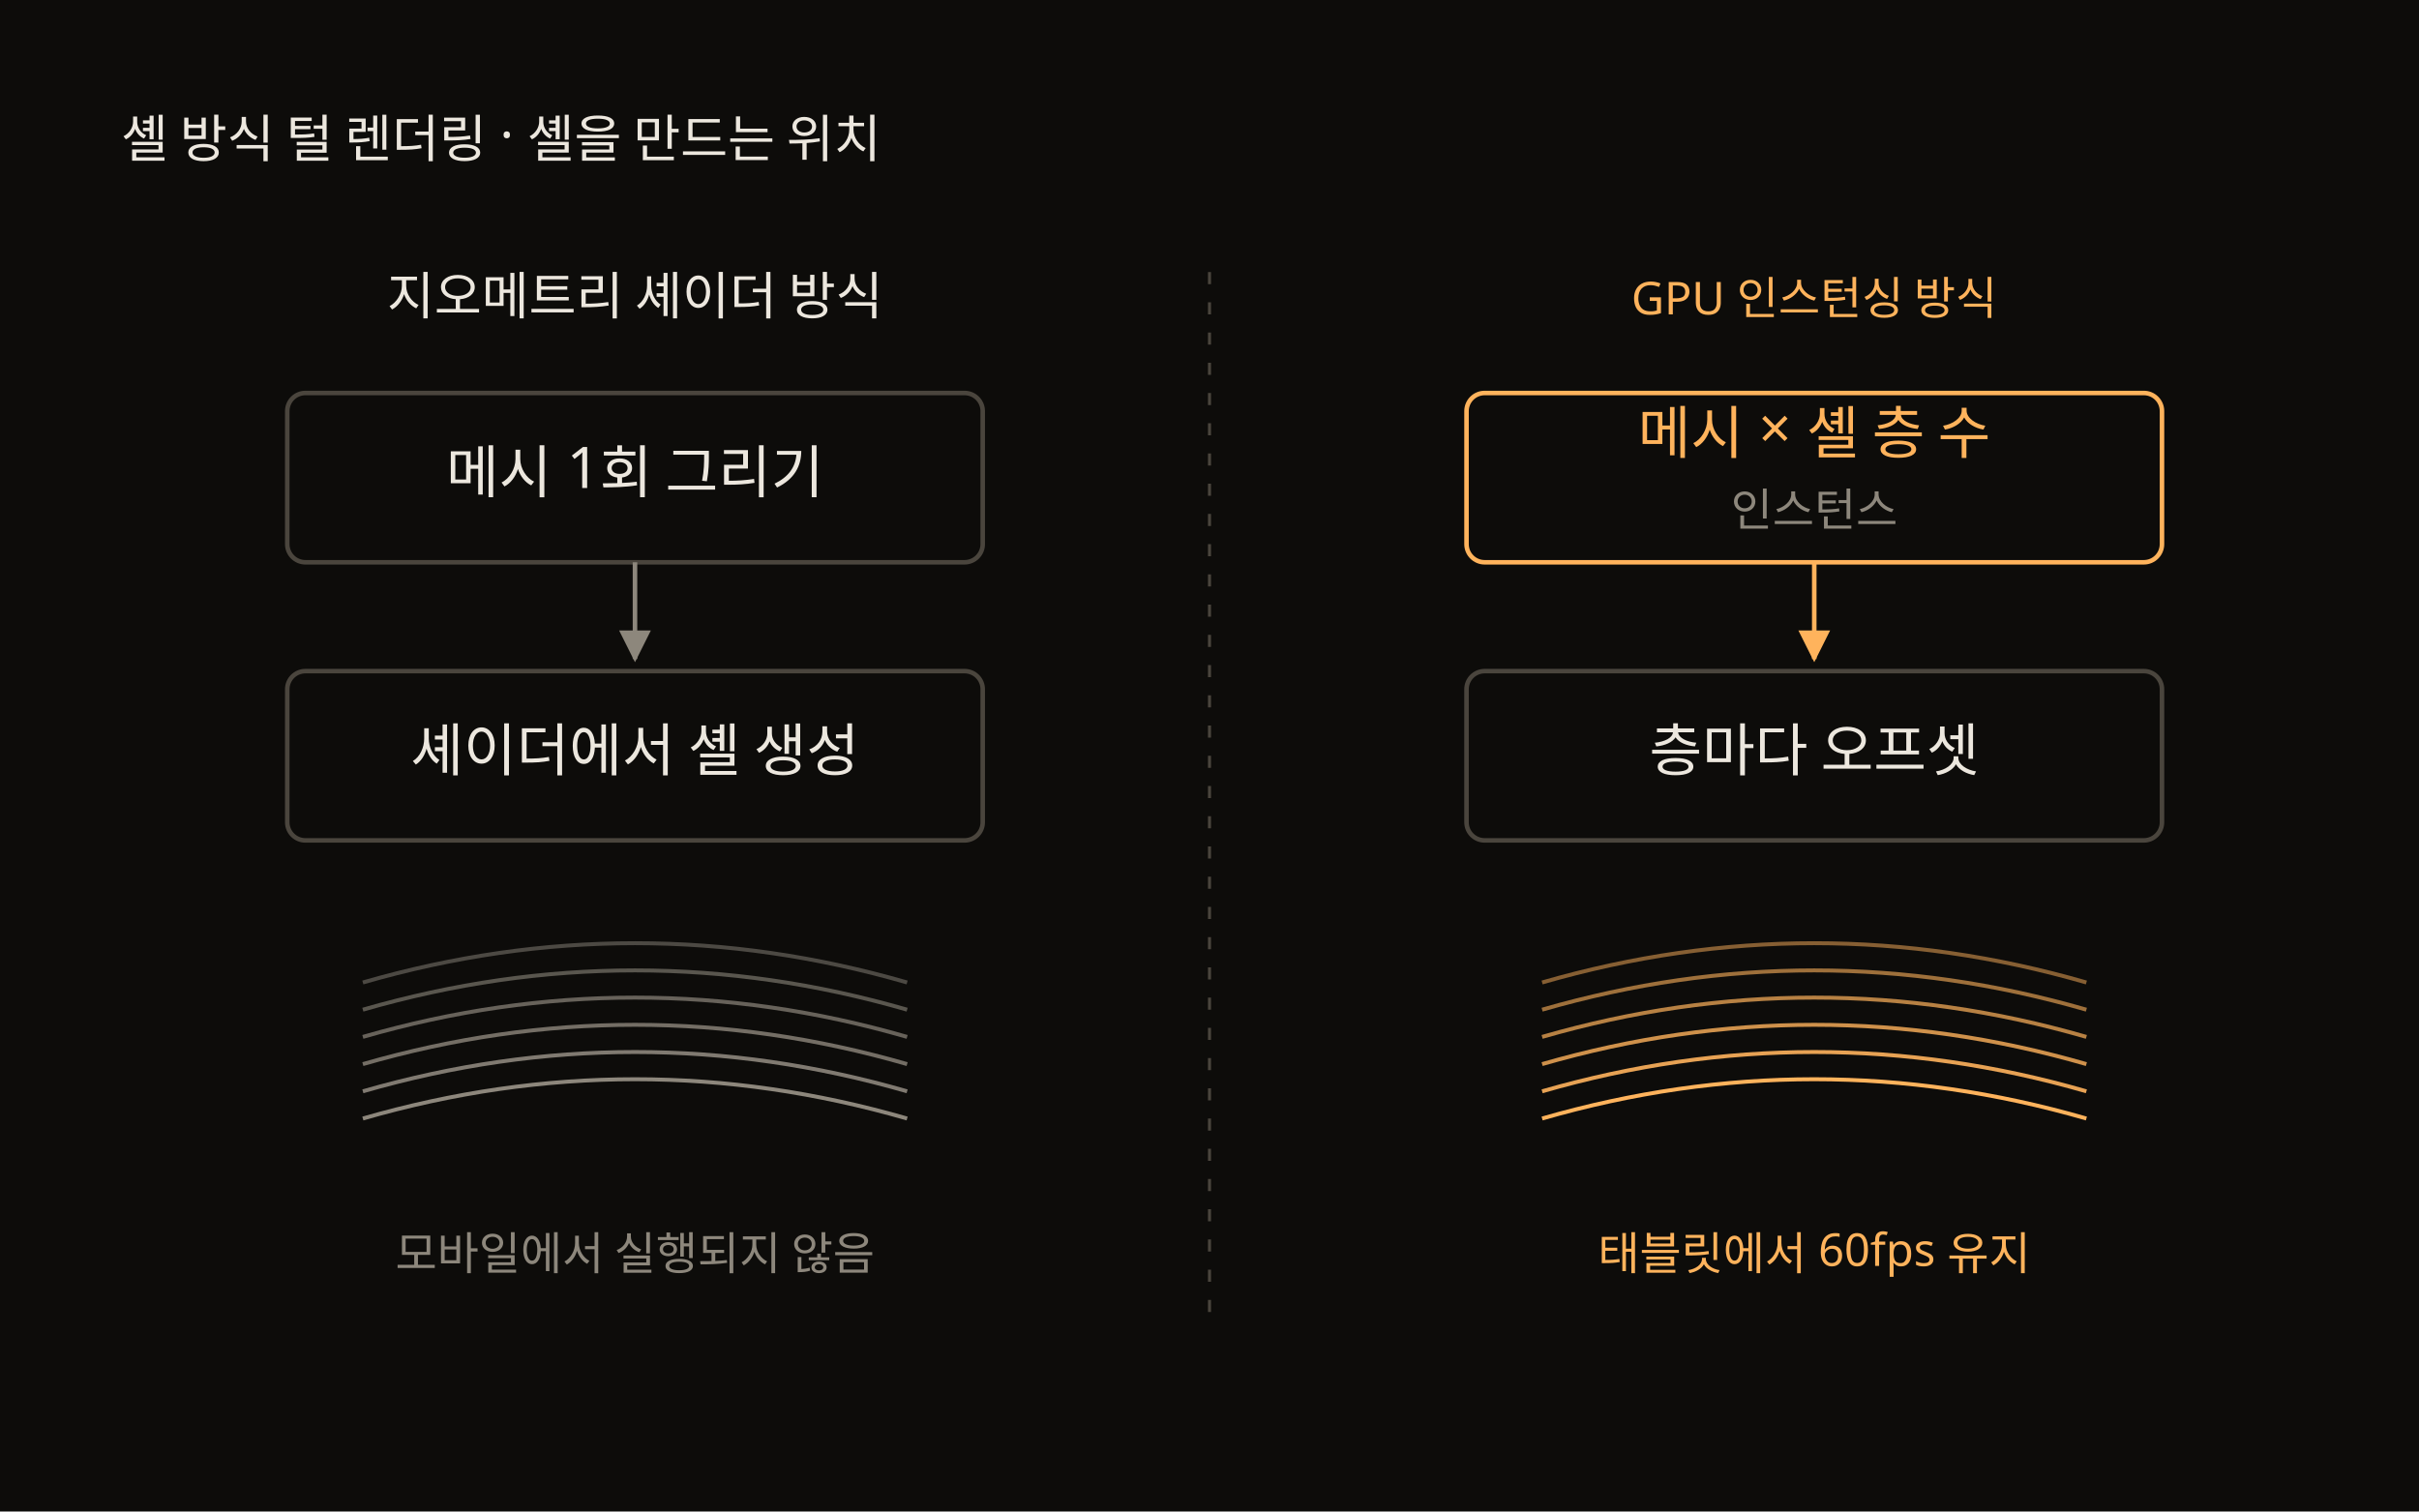
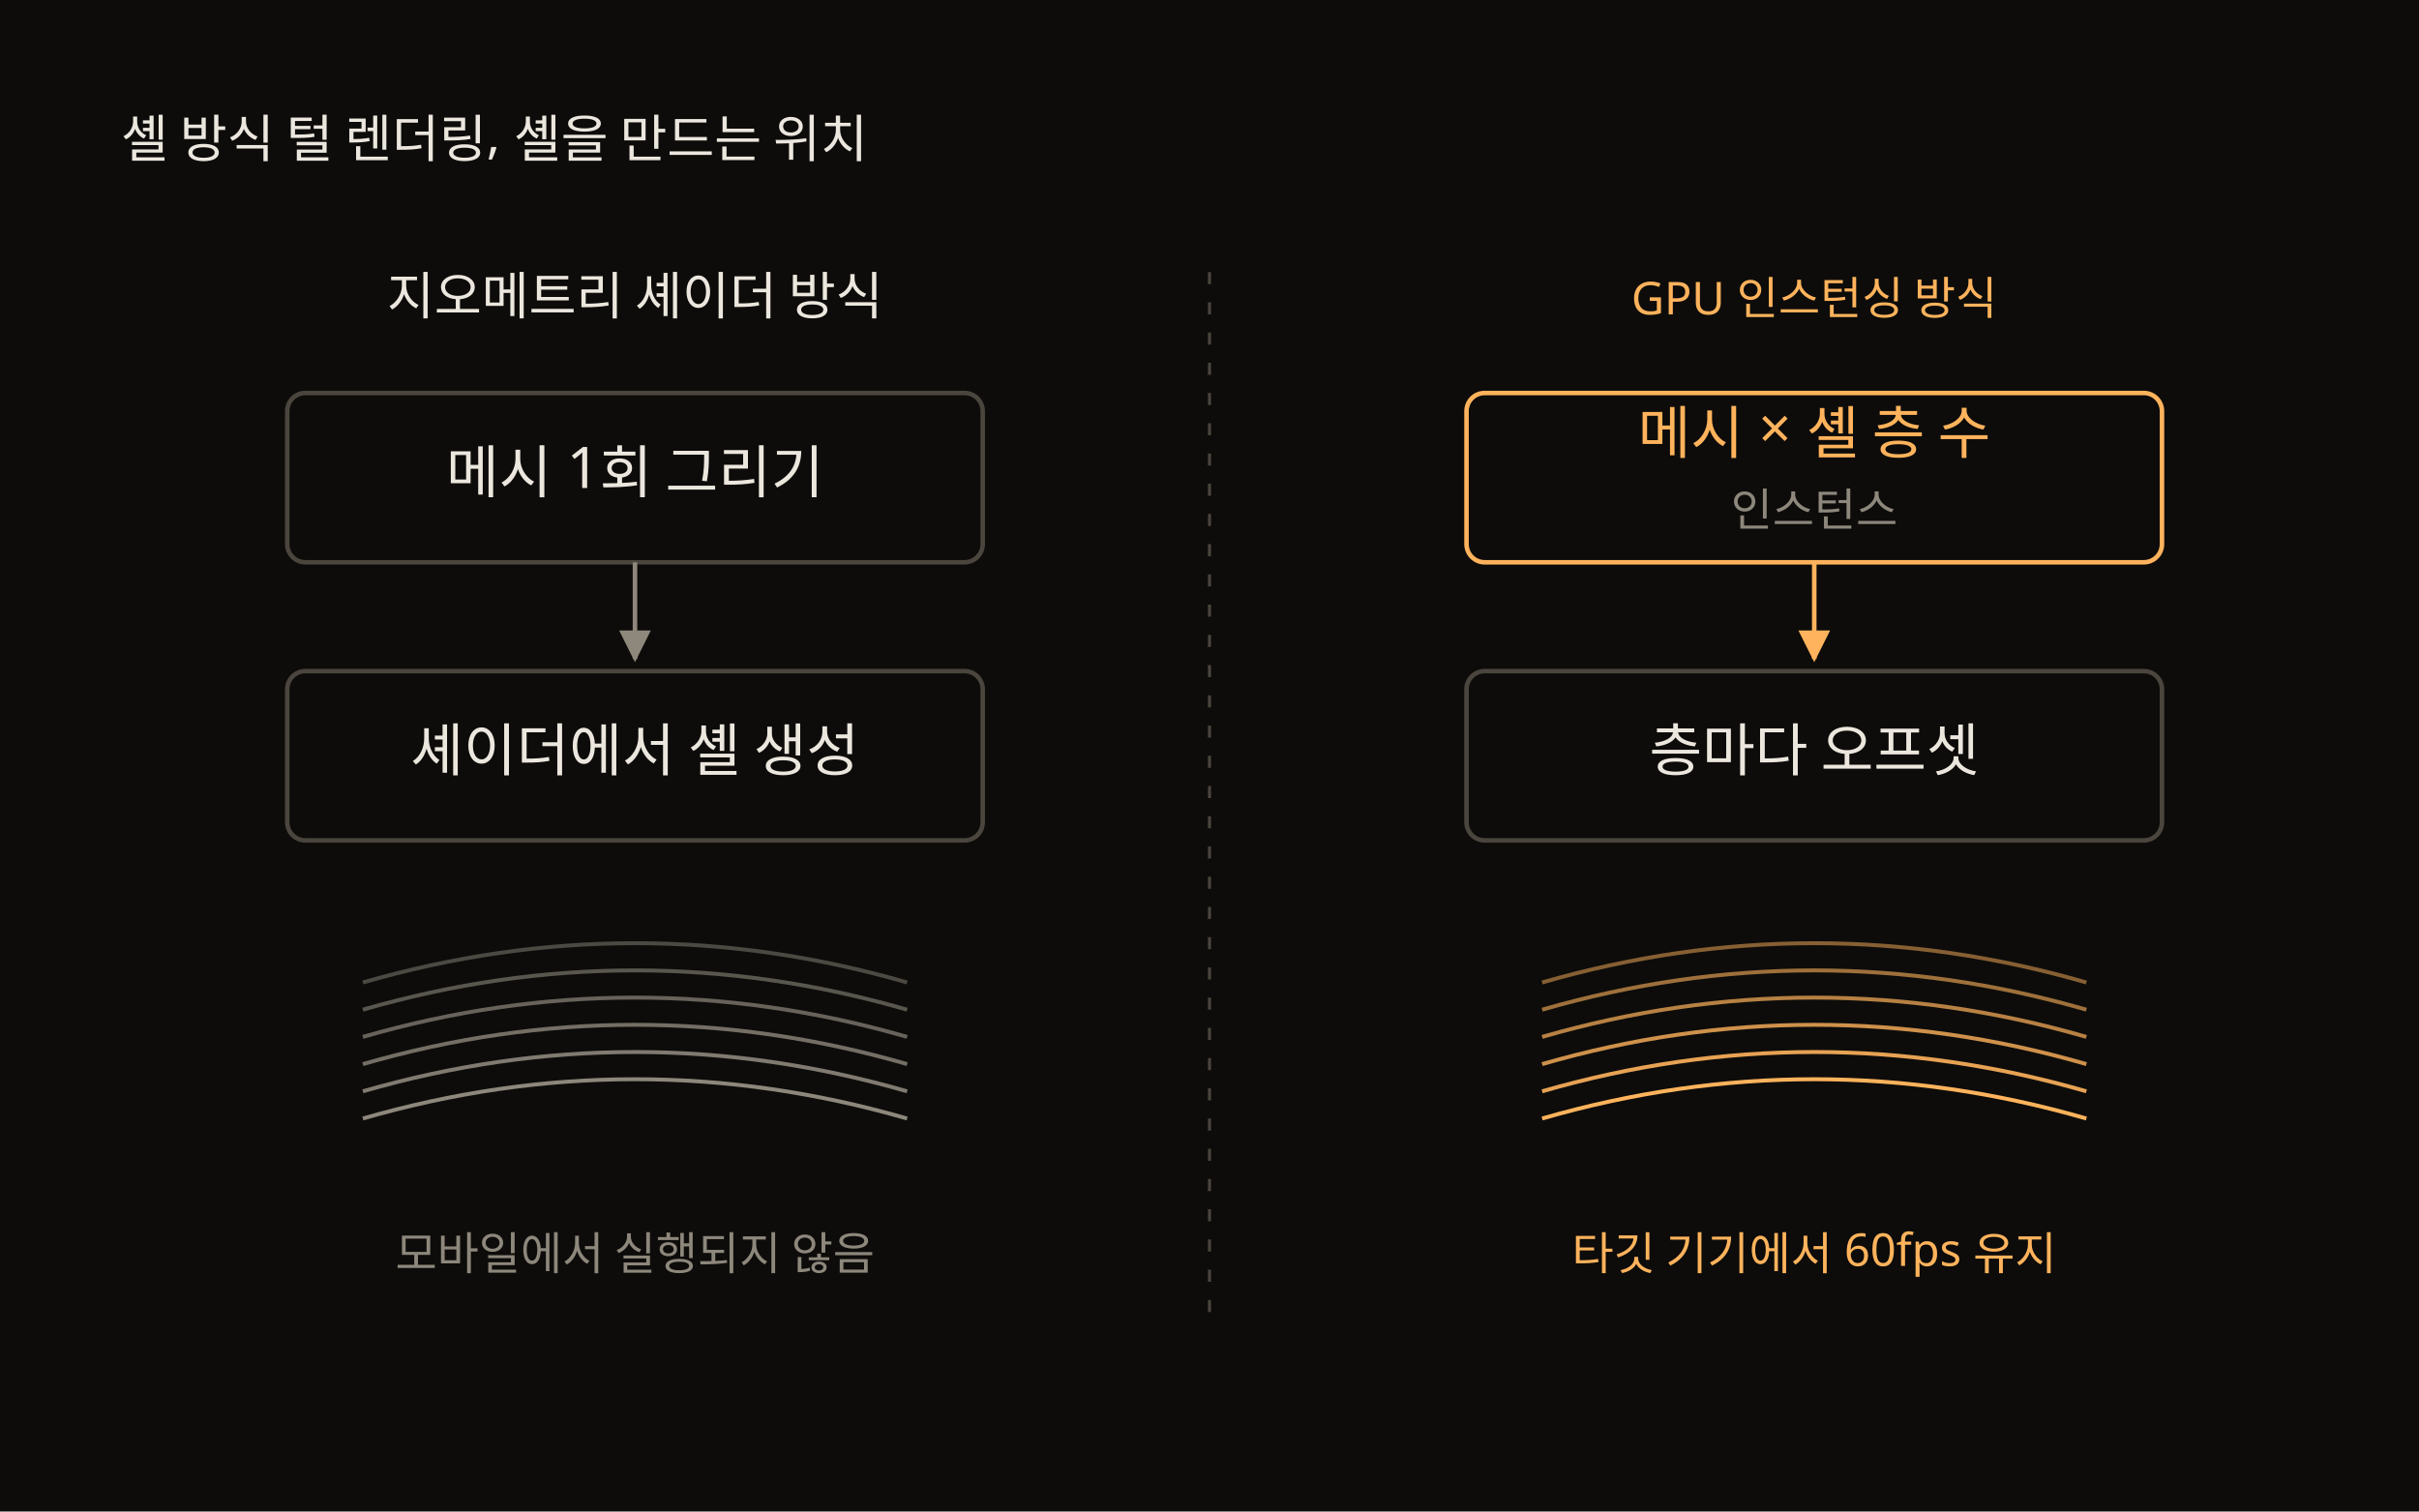
<svg xmlns="http://www.w3.org/2000/svg" viewBox="0 0 800 500" font-family="'Noto Sans KR','Apple SD Gothic Neo','Malgun Gothic',sans-serif" role="img">
  <defs>
    <marker id="a" viewBox="0 0 10 10" refX="9" refY="5" markerWidth="7" markerHeight="7" orient="auto-start-reverse">
      <path d="M0 0L10 5L0 10z" fill="#8d877c" />
    </marker>
    <marker id="h" viewBox="0 0 10 10" refX="9" refY="5" markerWidth="7" markerHeight="7" orient="auto-start-reverse">
      <path d="M0 0L10 5L0 10z" fill="#ffb35c" />
    </marker>
  </defs>
  <rect width="800" height="500" fill="#0d0c0a" />
-   <text x="40" y="52" text-anchor="start" font-size="17" fill="#ece7de">셸 방식 털 렌더링 · 셸을 만드는 위치</text>
+   <text x="40" y="52" text-anchor="start" font-size="17" fill="#ece7de">셸 방식 털 렌더링, 셸을 만드는 위치</text>
  <line x1="400" y1="90" x2="400" y2="440" stroke="#4a453d" stroke-dasharray="4 6" />
  <text x="210" y="104" text-anchor="middle" font-size="17" fill="#ece7de">지오메트리 셰이더 방식</text>
  <rect x="95" y="130" width="230" height="56" rx="6" fill="none" stroke="#4a453d" stroke-width="1.5" />
  <text x="210.0" y="163.0" text-anchor="middle" font-size="19" fill="#ece7de">메시 1회 그리기</text>
  <line x1="210" y1="186" x2="210" y2="218" stroke="#8d877c" stroke-width="1.5" marker-end="url(#a)" />
  <rect x="95" y="222" width="230" height="56" rx="6" fill="none" stroke="#4a453d" stroke-width="1.5" />
  <text x="210.0" y="255.0" text-anchor="middle" font-size="19" fill="#ece7de">셰이더에서 셸 생성</text>
  <path d="M120 370 Q210 344 300 370" fill="none" stroke="#8d877c" stroke-opacity="1.00" stroke-width="1.3" />
  <path d="M120 361 Q210 335 300 361" fill="none" stroke="#8d877c" stroke-opacity="0.90" stroke-width="1.3" />
  <path d="M120 352 Q210 326 300 352" fill="none" stroke="#8d877c" stroke-opacity="0.80" stroke-width="1.3" />
  <path d="M120 343 Q210 317 300 343" fill="none" stroke="#8d877c" stroke-opacity="0.70" stroke-width="1.3" />
  <path d="M120 334 Q210 308 300 334" fill="none" stroke="#8d877c" stroke-opacity="0.60" stroke-width="1.3" />
  <path d="M120 325 Q210 299 300 325" fill="none" stroke="#8d877c" stroke-opacity="0.50" stroke-width="1.3" />
  <text x="210" y="420" text-anchor="middle" font-size="15" fill="#8d877c">모바일에서 실행되지 않음</text>
  <text x="600" y="104" text-anchor="middle" font-size="15" fill="#ffb35c">GPU 인스턴싱 방식</text>
  <rect x="485" y="130" width="230" height="56" rx="6" fill="none" stroke="#ffb35c" stroke-width="1.5" />
  <text x="600.0" y="150.0" text-anchor="middle" font-size="19" fill="#ffb35c">메시 × 셸 층 수</text>
  <text x="600.0" y="174.0" text-anchor="middle" font-size="15" fill="#8d877c">인스턴스</text>
  <line x1="600" y1="186" x2="600" y2="218" stroke="#ffb35c" stroke-width="1.5" marker-end="url(#h)" />
  <rect x="485" y="222" width="230" height="56" rx="6" fill="none" stroke="#4a453d" stroke-width="1.5" />
  <text x="600.0" y="255.0" text-anchor="middle" font-size="19" fill="#ece7de">층마다 오프셋</text>
  <path d="M510 370 Q600 344 690 370" fill="none" stroke="#ffb35c" stroke-opacity="1.00" stroke-width="1.3" />
  <path d="M510 361 Q600 335 690 361" fill="none" stroke="#ffb35c" stroke-opacity="0.90" stroke-width="1.3" />
  <path d="M510 352 Q600 326 690 352" fill="none" stroke="#ffb35c" stroke-opacity="0.80" stroke-width="1.3" />
  <path d="M510 343 Q600 317 690 343" fill="none" stroke="#ffb35c" stroke-opacity="0.70" stroke-width="1.3" />
  <path d="M510 334 Q600 308 690 334" fill="none" stroke="#ffb35c" stroke-opacity="0.60" stroke-width="1.3" />
  <path d="M510 325 Q600 299 690 325" fill="none" stroke="#ffb35c" stroke-opacity="0.50" stroke-width="1.3" />
-   <text x="600" y="420" text-anchor="middle" font-size="15" fill="#ffb35c">태블릿에서 60fps 유지</text>
+   <text x="600" y="420" text-anchor="middle" font-size="15" fill="#ffb35c">타깃 기기에서 60fps 유지</text>
</svg>
